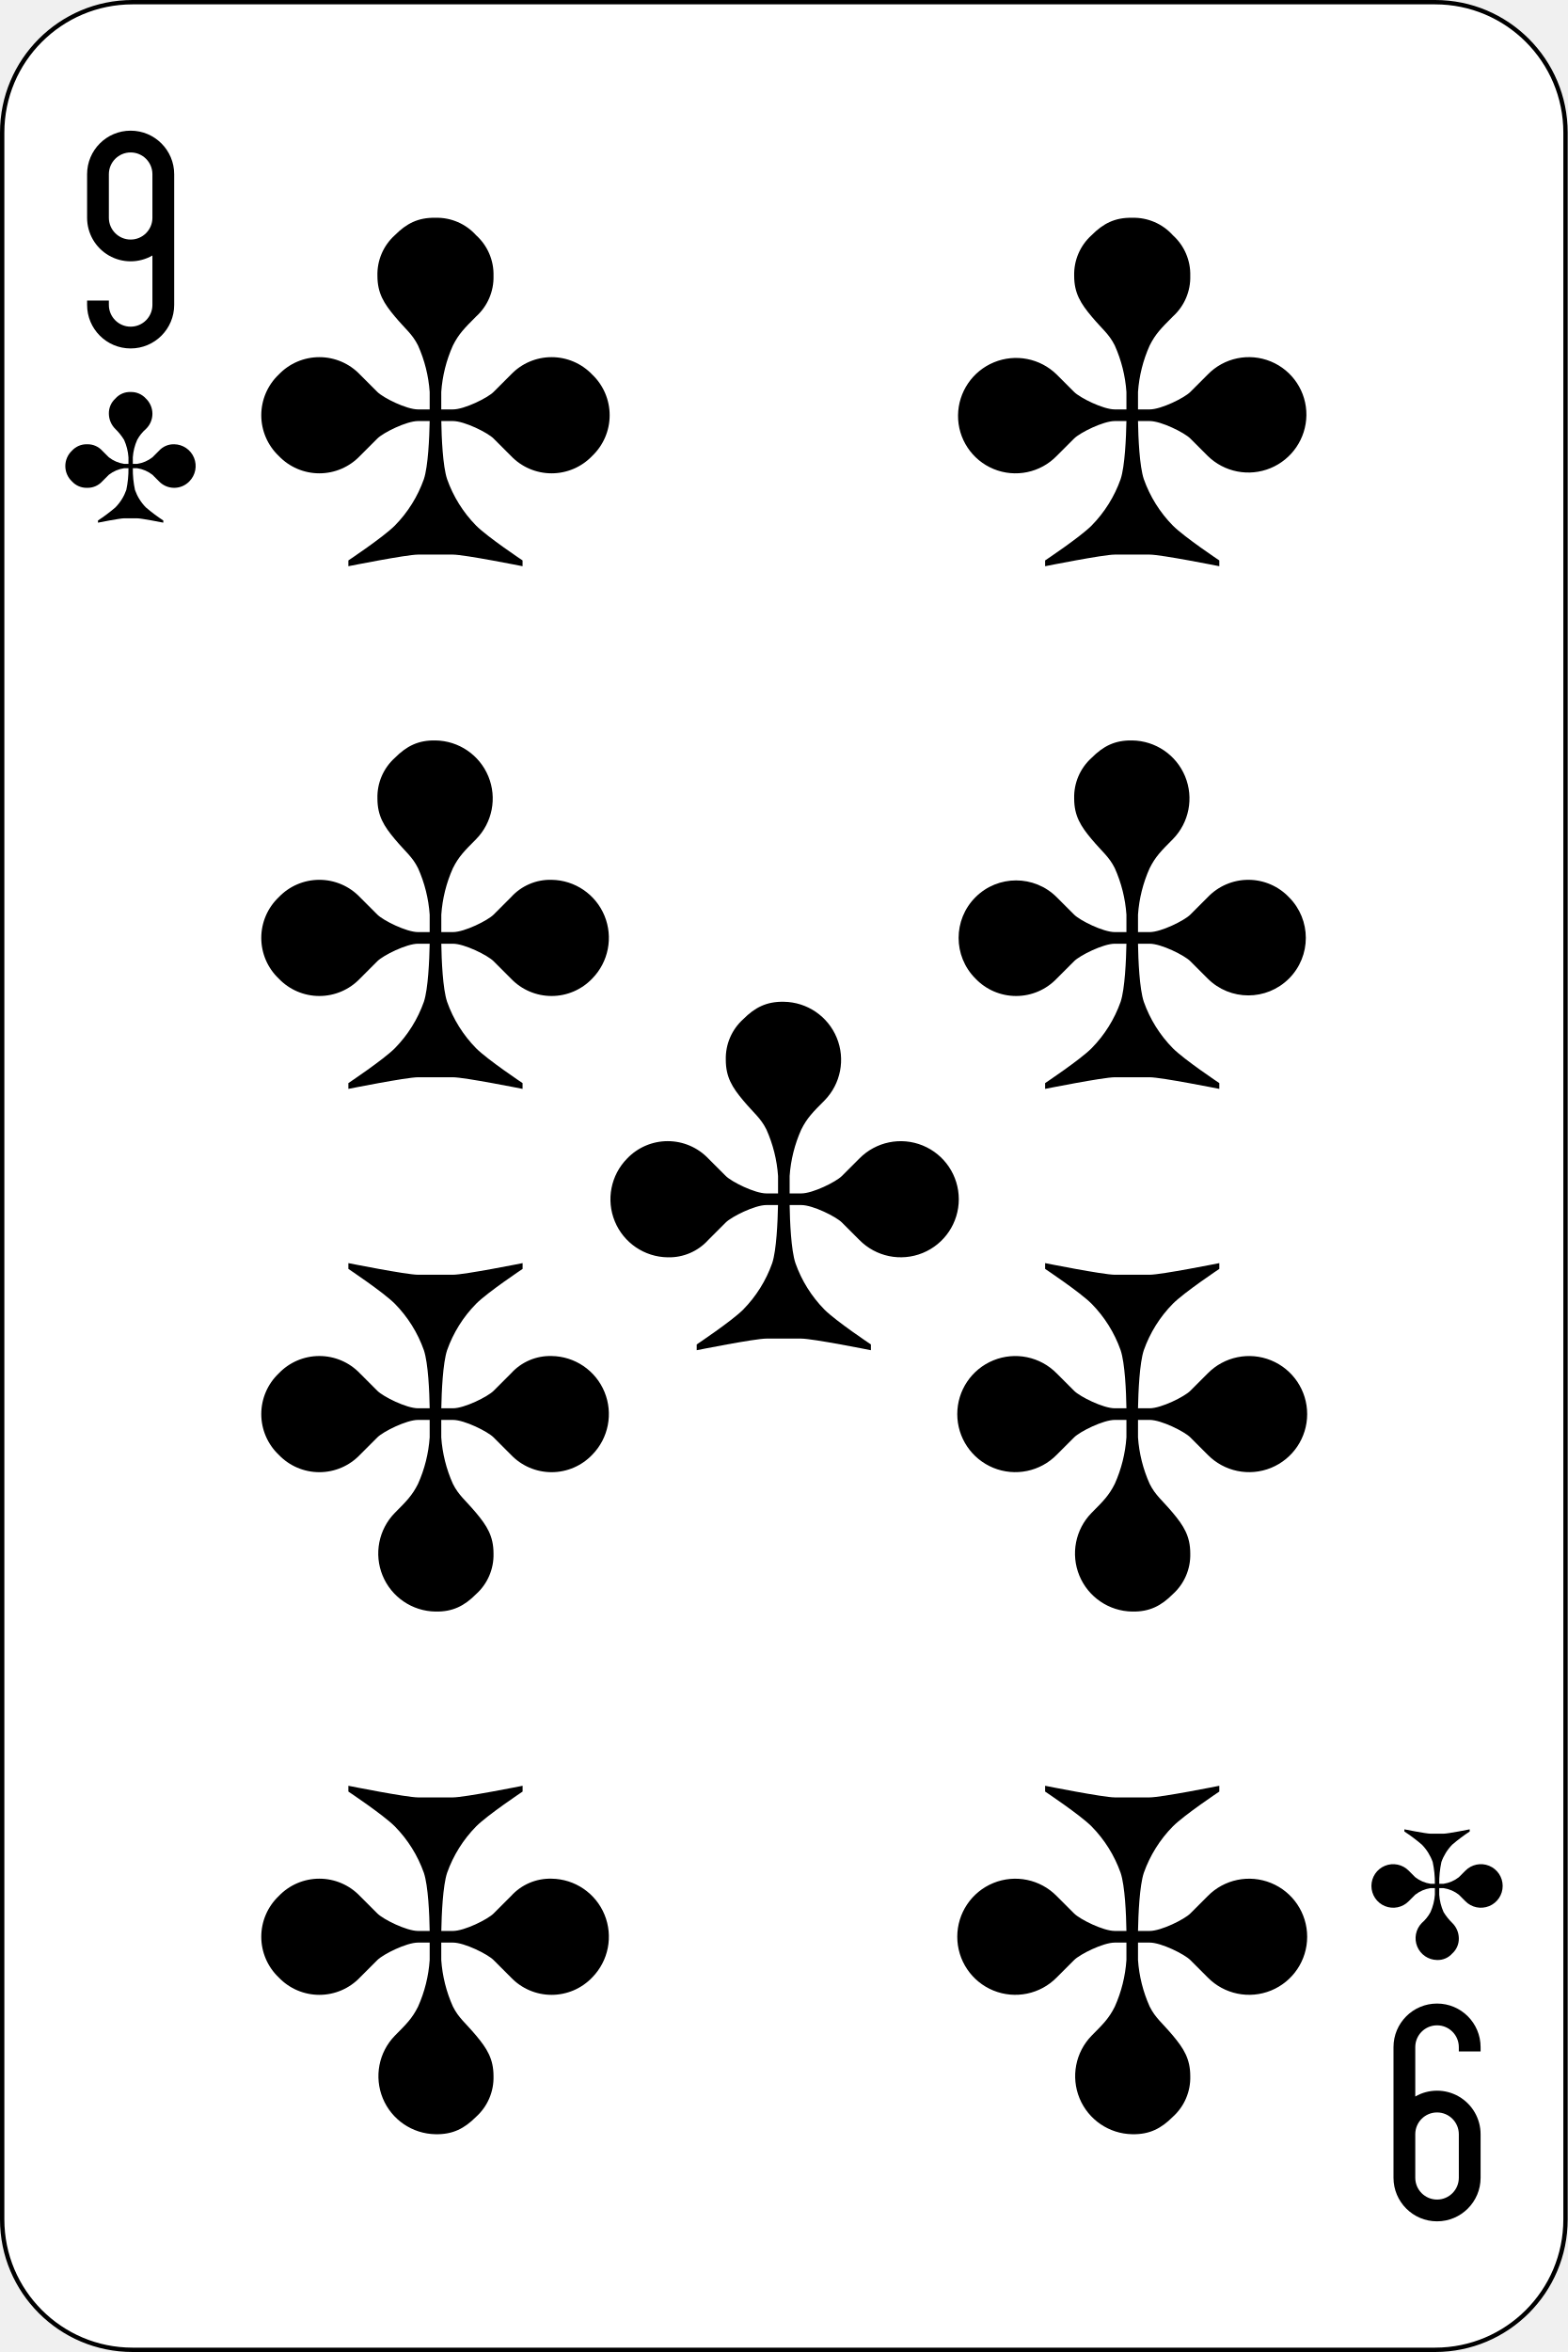
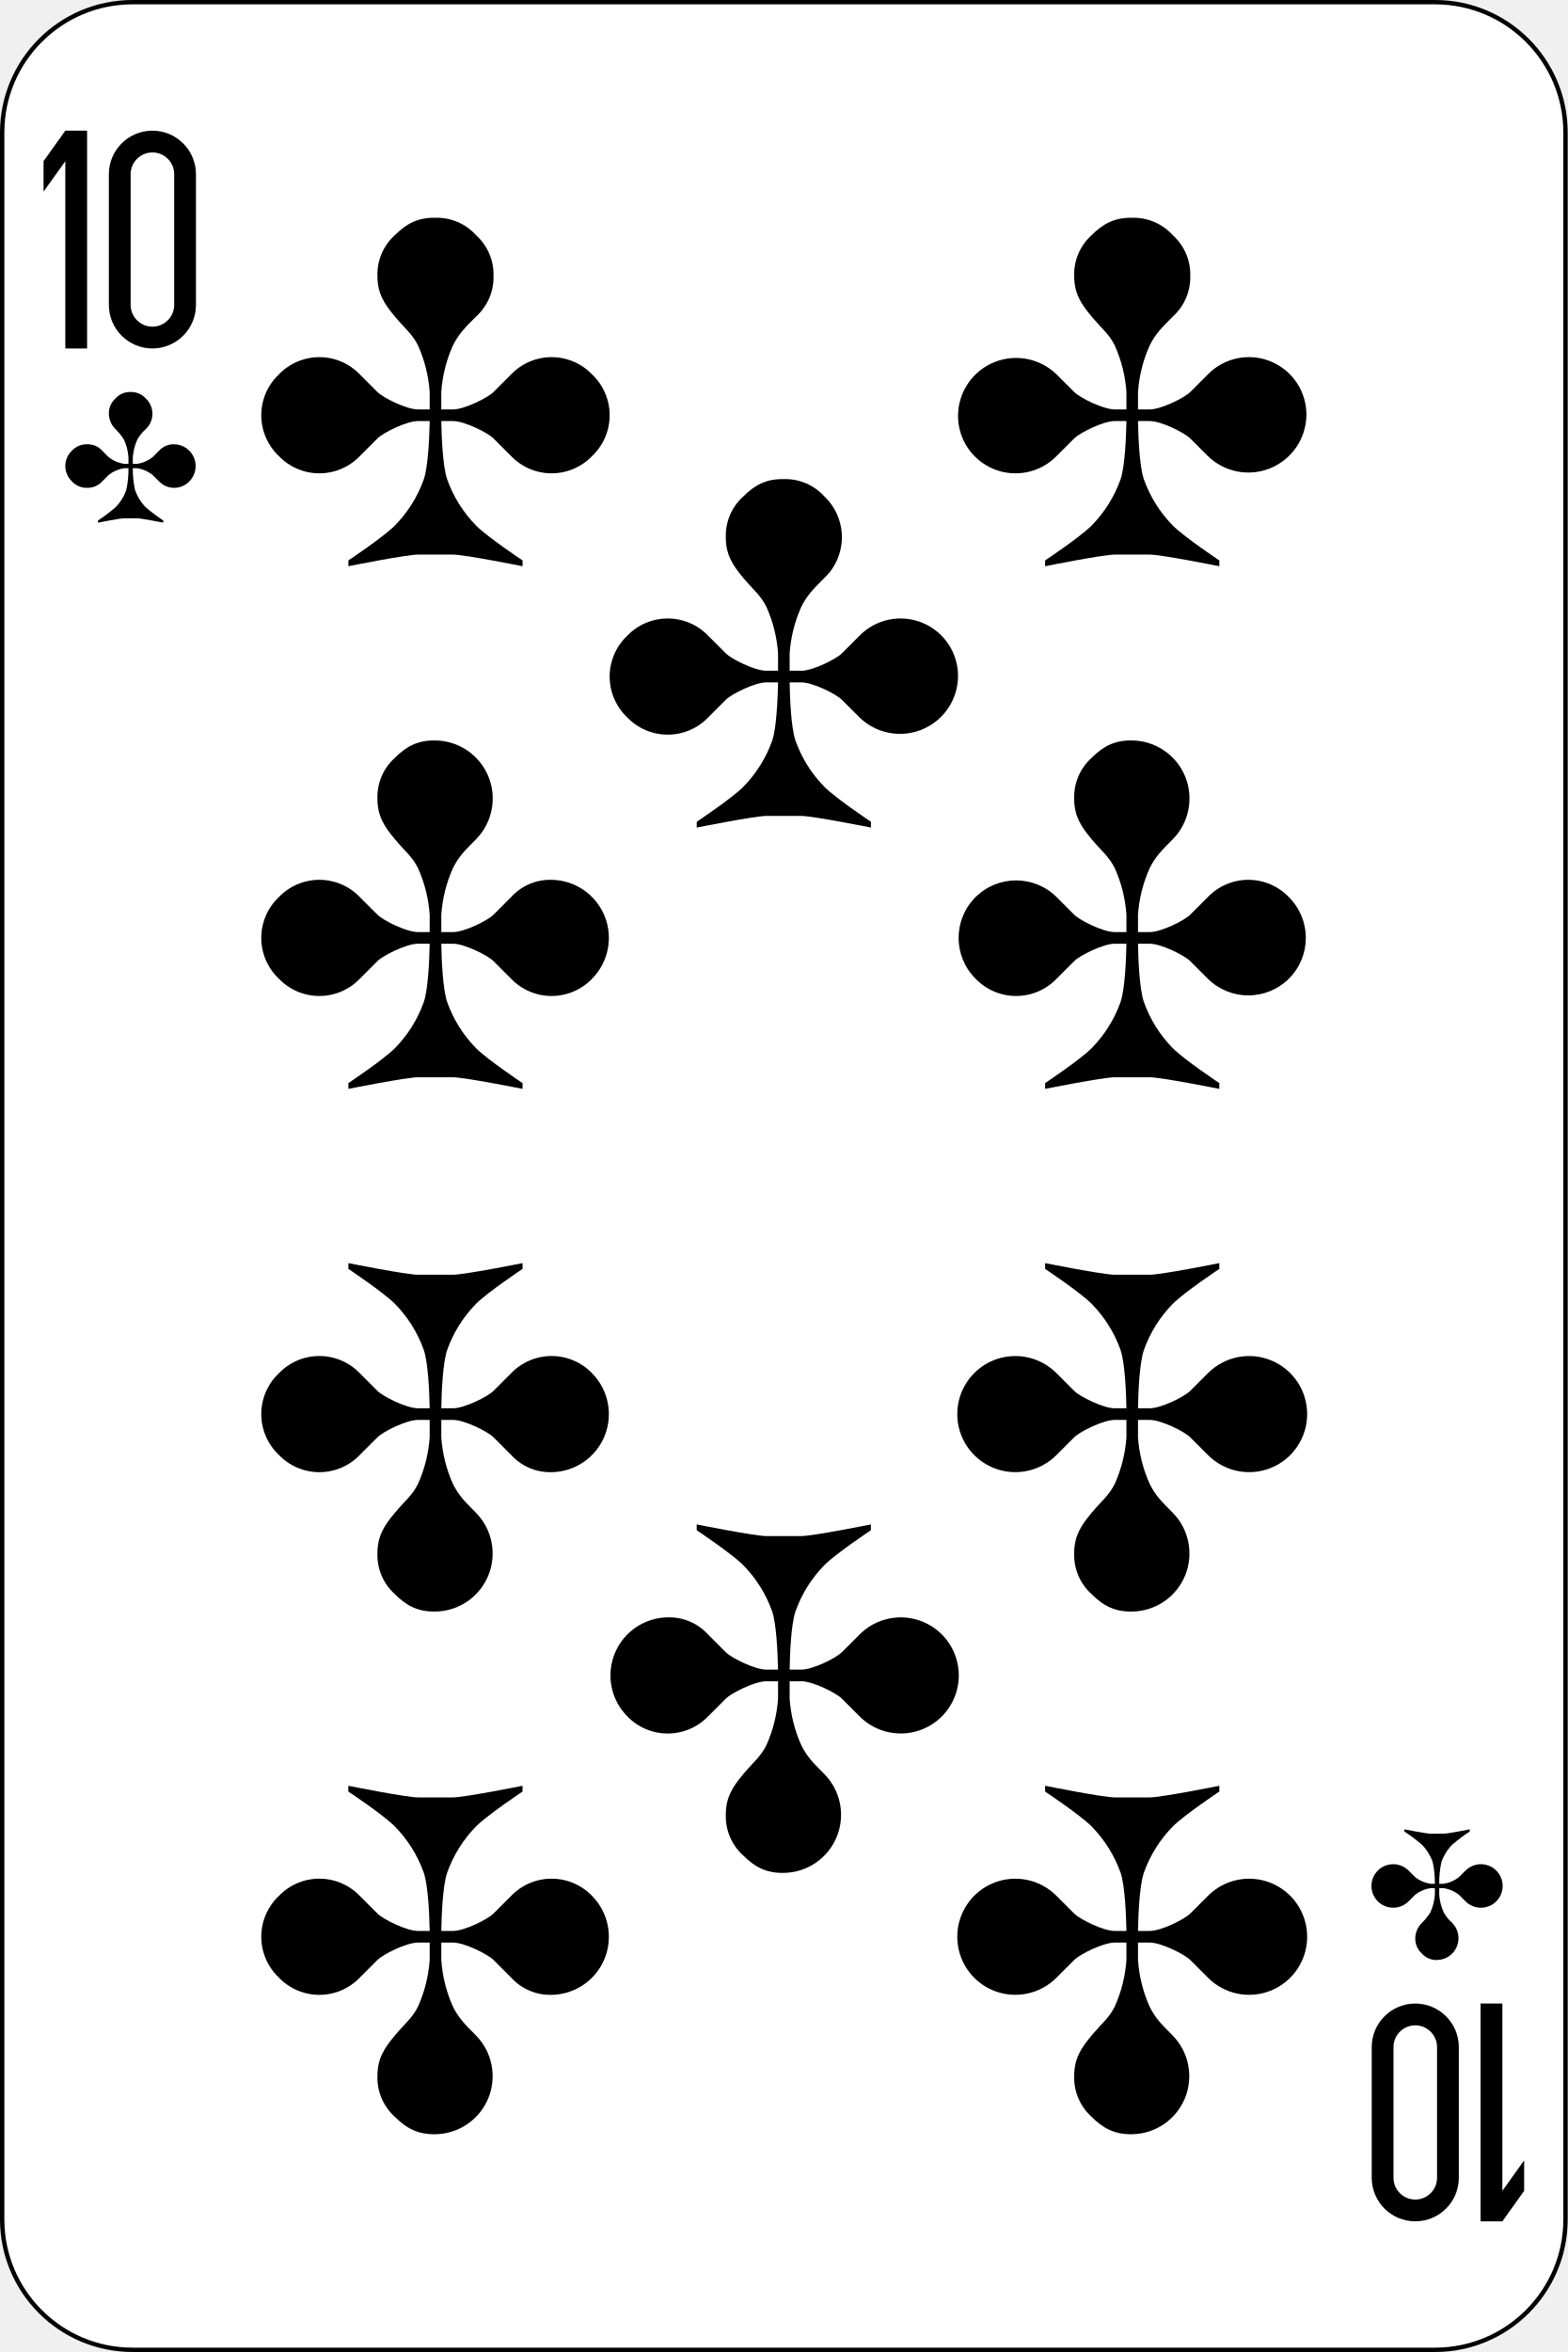
<svg xmlns="http://www.w3.org/2000/svg" viewBox="0 0 360 540">
  <defs>
    <style>.cls-1{fill:#fff;stroke:#000;}</style>
  </defs>
  <g id="Слой_2" data-name="Слой 2">
    <g id="Слой_1-2" data-name="Слой 1">
      <rect class="cls-1" x="0.5" y="0.5" width="359" height="539" rx="29.94" ry="29.94" />
-       <path d="M30,80A10,10,0,0,0,40,70V40a10,10,0,0,0-20,0V50a10,10,0,0,0,15,8.66V70a5,5,0,0,1-10,0V69H20v1A10,10,0,0,0,30,80m0-25a5,5,0,0,1-5-5V40a5,5,0,0,1,10,0V50a5,5,0,0,1-5,5" />
-       <path d="M330,460a10,10,0,0,0-10,10v30a10,10,0,0,0,20,0V490a10,10,0,0,0-15-8.66V470a5,5,0,0,1,10,0v1h5v-1a10,10,0,0,0-10-10m0,25a5,5,0,0,1,5,5v10a5,5,0,0,1-10,0V490a5,5,0,0,1,5-5" />
+       <path d="M15,30l-5,7v7l5-7V80h5V30H15" />
+       <path d="M35,30A10,10,0,0,0,25,40V70a10,10,0,0,0,20,0V40A10,10,0,0,0,35,30m0,5a5,5,0,0,1,5,5V70a5,5,0,0,1-10,0V40a5,5,0,0,1,5-5" />
+       <path d="M345,510l5-7v-7l-5,7V460h-5v50h5" />
+       <path d="M325,510a10,10,0,0,0,10-10V470a10,10,0,0,0-20,0v30a10,10,0,0,0,10,10m0-5a5,5,0,0,1-5-5V470a5,5,0,0,1,10,0v30a5,5,0,0,1-5,5" />
      <path d="M100,50c-4-.08-6.67,1.33-9.33,4a12.1,12.1,0,0,0-4,9.33c0,4,1.52,6.37,4,9.33s4,4,5.33,6.67A31.39,31.39,0,0,1,98.67,90v4H96c-2.67,0-8-2.67-9.33-4l-4-4A12.89,12.89,0,0,0,64,86a12.89,12.89,0,0,0,0,18.67,12.89,12.89,0,0,0,18.67,0l4-4c1.33-1.33,6.67-4,9.33-4h2.67c-.07,3.78-.35,10.37-1.33,13.33a29,29,0,0,1-6.67,10.67c-2.67,2.67-10.67,8-10.67,8V130s13.33-2.67,16-2.67h8c2.67,0,16,2.67,16,2.67v-1.33s-8-5.33-10.67-8A29,29,0,0,1,102.67,110c-1-3-1.27-9.56-1.33-13.33H104c2.67,0,8,2.67,9.33,4l4,4a12.89,12.89,0,0,0,18.67,0A12.89,12.89,0,0,0,136,86a12.89,12.89,0,0,0-18.67,0l-4,4c-1.33,1.33-6.67,4-9.33,4h-2.67V90A31.36,31.36,0,0,1,104,79.34c1.33-2.67,2.67-4,5.33-6.67a12.13,12.13,0,0,0,4-9.33,12.1,12.1,0,0,0-4-9.33A12.1,12.1,0,0,0,100,50" />
      <path d="M260,50c-4-.08-6.67,1.33-9.33,4a12.1,12.1,0,0,0-4,9.33c0,4,1.52,6.37,4,9.33s4,4,5.33,6.67A31.39,31.39,0,0,1,258.67,90v4H256c-2.67,0-8-2.67-9.33-4l-4-4A13.33,13.33,0,0,0,220,95.34a13.2,13.2,0,0,0,22.67,9.33l4-4c1.33-1.33,6.67-4,9.33-4h2.67c-.07,3.78-.35,10.37-1.33,13.33a29,29,0,0,1-6.67,10.67c-2.67,2.67-10.67,8-10.67,8V130s13.33-2.67,16-2.67h8c2.67,0,16,2.67,16,2.67v-1.33s-8-5.33-10.67-8A29,29,0,0,1,262.66,110c-1-3-1.27-9.56-1.33-13.33H264c2.67,0,8,2.67,9.33,4l4,4A13.33,13.33,0,0,0,300,95.34,13.2,13.2,0,0,0,277.33,86l-4,4c-1.33,1.33-6.67,4-9.33,4h-2.67V90A31.36,31.36,0,0,1,264,79.34c1.33-2.67,2.67-4,5.33-6.67a12.13,12.13,0,0,0,4-9.33,12.1,12.1,0,0,0-4-9.33A12.1,12.1,0,0,0,260,50" />
+       <path d="M180,110c-4-.08-6.67,1.33-9.33,4a12.1,12.1,0,0,0-4,9.33c0,4,1.52,6.37,4,9.33s4,4,5.33,6.67A31.39,31.39,0,0,1,178.67,150v4H176c-2.67,0-8-2.67-9.33-4l-4-4A12.89,12.89,0,0,0,144,146a12.89,12.89,0,0,0,0,18.67,12.89,12.89,0,0,0,18.67,0l4-4c1.33-1.33,6.67-4,9.33-4h2.67c-.07,3.78-.35,10.37-1.33,13.33a29,29,0,0,1-6.67,10.67c-2.67,2.67-10.67,8-10.67,8V190s13.33-2.67,16-2.67h8c2.67,0,16,2.67,16,2.67v-1.33s-8-5.33-10.67-8A29,29,0,0,1,182.66,170c-1-3-1.27-9.56-1.33-13.33H184c2.67,0,8,2.67,9.33,4l4,4A13.33,13.33,0,0,0,220,155.34,13.2,13.2,0,0,0,197.33,146l-4,4c-1.33,1.33-6.67,4-9.33,4h-2.67v-4A31.36,31.36,0,0,1,184,139.34c1.33-2.67,2.67-4,5.33-6.67a12.89,12.89,0,0,0,0-18.67,12.1,12.1,0,0,0-9.33-4" />
      <path d="M100,170c-4-.08-6.67,1.33-9.33,4a12.1,12.1,0,0,0-4,9.33c0,4,1.52,6.37,4,9.33s4,4,5.33,6.67A31.39,31.39,0,0,1,98.67,210v4H96c-2.67,0-8-2.67-9.33-4l-4-4A12.89,12.89,0,0,0,64,206a12.89,12.89,0,0,0,0,18.67,12.89,12.89,0,0,0,18.67,0l4-4c1.33-1.33,6.67-4,9.33-4h2.67c-.07,3.78-.35,10.37-1.33,13.33a29,29,0,0,1-6.67,10.67c-2.67,2.67-10.67,8-10.67,8V250s13.33-2.67,16-2.67h8c2.67,0,16,2.67,16,2.67v-1.33s-8-5.33-10.67-8A29,29,0,0,1,102.67,230c-1-3-1.27-9.56-1.33-13.33H104c2.67,0,8,2.67,9.33,4l4,4a12.89,12.89,0,0,0,18.67,0A13.33,13.33,0,0,0,126.67,202a12.1,12.1,0,0,0-9.33,4l-4,4c-1.33,1.33-6.67,4-9.33,4h-2.67v-4A31.36,31.36,0,0,1,104,199.34c1.33-2.67,2.67-4,5.33-6.67A13.33,13.33,0,0,0,100,170" />
      <path d="M260,170c-4-.08-6.67,1.33-9.33,4a12.1,12.1,0,0,0-4,9.33c0,4,1.52,6.37,4,9.33s4,4,5.33,6.67A31.39,31.39,0,0,1,258.67,210v4H256c-2.67,0-8-2.67-9.33-4l-4-4A13.2,13.2,0,1,0,224,224.67a12.89,12.89,0,0,0,18.67,0l4-4c1.33-1.33,6.67-4,9.33-4h2.67c-.07,3.78-.35,10.37-1.33,13.33a29,29,0,0,1-6.67,10.67c-2.67,2.67-10.67,8-10.67,8V250s13.33-2.67,16-2.67h8c2.67,0,16,2.67,16,2.67v-1.33s-8-5.33-10.67-8A29,29,0,0,1,262.66,230c-1-3-1.27-9.56-1.33-13.33H264c2.67,0,8,2.67,9.33,4l4,4A13.2,13.2,0,1,0,296,206a12.89,12.89,0,0,0-18.67,0l-4,4c-1.33,1.33-6.67,4-9.33,4h-2.67v-4A31.36,31.36,0,0,1,264,199.34c1.33-2.67,2.67-4,5.33-6.67A13.33,13.33,0,0,0,260,170" />
-       <path d="M180,230c-4-.08-6.67,1.33-9.33,4a12.1,12.1,0,0,0-4,9.33c0,4,1.52,6.37,4,9.33s4,4,5.33,6.67A31.39,31.39,0,0,1,178.67,270v4H176c-2.67,0-8-2.67-9.33-4l-4-4A12.89,12.89,0,0,0,144,266a13.33,13.33,0,0,0,9.33,22.67,12.1,12.1,0,0,0,9.33-4l4-4c1.33-1.33,6.67-4,9.33-4h2.67c-.07,3.78-.35,10.37-1.33,13.33a29,29,0,0,1-6.67,10.67c-2.67,2.67-10.67,8-10.67,8V310s13.33-2.67,16-2.67h8c2.67,0,16,2.67,16,2.67v-1.33s-8-5.33-10.67-8A29,29,0,0,1,182.66,290c-1-3-1.27-9.56-1.33-13.33H184c2.67,0,8,2.67,9.33,4l4,4a13.33,13.33,0,1,0,0-18.67l-4,4c-1.33,1.33-6.67,4-9.33,4h-2.67v-4A31.36,31.36,0,0,1,184,259.34c1.33-2.67,2.67-4,5.33-6.67A13.33,13.33,0,0,0,180,230" />
-       <path d="M260,490c4,.08,6.67-1.33,9.33-4a12.1,12.1,0,0,0,4-9.33c0-4-1.52-6.37-4-9.33s-4-4-5.33-6.67A31.39,31.39,0,0,1,261.33,450v-4H264c2.67,0,8,2.67,9.33,4l4,4a13.33,13.33,0,1,0,0-18.67l-4,4c-1.33,1.33-6.67,4-9.33,4h-2.67c.07-3.78.35-10.37,1.33-13.33a29,29,0,0,1,6.67-10.67c2.67-2.67,10.67-8,10.67-8V410s-13.33,2.67-16,2.67h-8c-2.67,0-16-2.67-16-2.67v1.33s8,5.33,10.67,8A29,29,0,0,1,257.34,430c1,3,1.27,9.56,1.33,13.33H256c-2.67,0-8-2.67-9.33-4l-4-4a13.33,13.33,0,1,0,0,18.67l4-4c1.33-1.33,6.67-4,9.33-4h2.67v4A31.36,31.36,0,0,1,256,460.71c-1.33,2.67-2.67,4-5.33,6.67A13.33,13.33,0,0,0,260,490" />
-       <path d="M100,490c4,.08,6.67-1.33,9.33-4a12.1,12.1,0,0,0,4-9.33c0-4-1.52-6.37-4-9.33s-4-4-5.33-6.67A31.39,31.39,0,0,1,101.33,450v-4H104c2.67,0,8,2.67,9.33,4l4,4A12.89,12.89,0,0,0,136,454a13.33,13.33,0,0,0-9.33-22.67,12.1,12.1,0,0,0-9.33,4l-4,4c-1.33,1.33-6.67,4-9.33,4h-2.67c.07-3.78.35-10.37,1.33-13.33a29,29,0,0,1,6.67-10.67c2.67-2.67,10.67-8,10.67-8V410s-13.33,2.67-16,2.67H96c-2.67,0-16-2.67-16-2.67v1.33s8,5.33,10.67,8A29,29,0,0,1,97.34,430c1,3,1.27,9.56,1.33,13.33H96c-2.67,0-8-2.67-9.33-4l-4-4a12.89,12.89,0,0,0-18.67,0A12.89,12.89,0,0,0,64,454a12.89,12.89,0,0,0,18.67,0l4-4c1.33-1.33,6.67-4,9.33-4h2.67v4A31.36,31.36,0,0,1,96,460.71c-1.33,2.67-2.67,4-5.33,6.67A13.33,13.33,0,0,0,100,490" />
-       <path d="M260,370c4,.08,6.67-1.33,9.33-4a12.1,12.1,0,0,0,4-9.33c0-4-1.52-6.37-4-9.33s-4-4-5.33-6.67A31.39,31.39,0,0,1,261.33,330v-4H264c2.67,0,8,2.67,9.33,4l4,4a13.33,13.33,0,1,0,0-18.67l-4,4c-1.33,1.33-6.67,4-9.33,4h-2.67c.07-3.78.35-10.37,1.33-13.33a29,29,0,0,1,6.67-10.67c2.67-2.67,10.67-8,10.67-8V290s-13.33,2.67-16,2.67h-8c-2.67,0-16-2.67-16-2.67v1.33s8,5.33,10.67,8A29,29,0,0,1,257.34,310c1,3,1.27,9.56,1.33,13.33H256c-2.67,0-8-2.67-9.33-4l-4-4a13.33,13.33,0,1,0,0,18.67l4-4c1.33-1.33,6.67-4,9.33-4h2.67v4A31.36,31.36,0,0,1,256,340.67c-1.33,2.67-2.67,4-5.33,6.67A13.33,13.33,0,0,0,260,370" />
-       <path d="M100,370c4,.08,6.67-1.33,9.33-4a12.1,12.1,0,0,0,4-9.33c0-4-1.52-6.37-4-9.33s-4-4-5.33-6.67A31.39,31.39,0,0,1,101.33,330v-4H104c2.67,0,8,2.67,9.33,4l4,4A12.89,12.89,0,0,0,136,334a13.33,13.33,0,0,0-9.33-22.67,12.1,12.1,0,0,0-9.33,4l-4,4c-1.33,1.33-6.67,4-9.33,4h-2.67c.07-3.78.35-10.37,1.33-13.33a29,29,0,0,1,6.67-10.67c2.67-2.67,10.67-8,10.67-8V290s-13.33,2.67-16,2.67H96c-2.67,0-16-2.67-16-2.67v1.33s8,5.33,10.67,8A29,29,0,0,1,97.34,310c1,3,1.27,9.56,1.33,13.33H96c-2.67,0-8-2.67-9.33-4l-4-4a12.89,12.89,0,0,0-18.67,0A12.89,12.89,0,0,0,64,334a12.89,12.89,0,0,0,18.67,0l4-4c1.33-1.33,6.67-4,9.33-4h2.67v4A31.36,31.36,0,0,1,96,340.67c-1.33,2.67-2.67,4-5.33,6.67A13.33,13.33,0,0,0,100,370" />
+       <path d="M180,430c-4,.08-6.67-1.33-9.33-4a12.1,12.1,0,0,1-4-9.33c0-4,1.52-6.37,4-9.33s4-4,5.33-6.67A31.39,31.39,0,0,0,178.67,390v-4H176c-2.67,0-8,2.67-9.33,4l-4,4A12.89,12.89,0,0,1,144,394a13.33,13.33,0,0,1,9.33-22.67,12.1,12.1,0,0,1,9.33,4l4,4c1.33,1.33,6.67,4,9.33,4h2.67c-.07-3.78-.35-10.37-1.33-13.33a29,29,0,0,0-6.67-10.67c-2.67-2.67-10.67-8-10.67-8V350s13.33,2.67,16,2.67h8c2.67,0,16-2.67,16-2.67v1.33s-8,5.33-10.67,8A29,29,0,0,0,182.66,370c-1,3-1.27,9.56-1.33,13.33H184c2.67,0,8-2.67,9.33-4l4-4a13.33,13.33,0,1,1,0,18.67l-4-4c-1.33-1.33-6.67-4-9.33-4h-2.67v4A31.36,31.36,0,0,0,184,400.67c1.33,2.67,2.67,4,5.33,6.67A13.33,13.33,0,0,1,180,430" />
+       <path d="M260,490c-4,.08-6.67-1.33-9.33-4a12.1,12.1,0,0,1-4-9.33c0-4,1.52-6.37,4-9.33s4-4,5.33-6.67A31.39,31.39,0,0,0,258.67,450v-4H256c-2.67,0-8,2.67-9.33,4l-4,4a13.33,13.33,0,1,1,0-18.67l4,4c1.33,1.33,6.67,4,9.33,4h2.67c-.07-3.78-.35-10.37-1.33-13.33a29,29,0,0,0-6.67-10.67c-2.67-2.67-10.67-8-10.67-8V410s13.33,2.67,16,2.67h8c2.67,0,16-2.67,16-2.67v1.33s-8,5.33-10.67,8A29,29,0,0,0,262.66,430c-1,3-1.27,9.56-1.33,13.33H264c2.67,0,8-2.67,9.33-4l4-4a13.33,13.33,0,1,1,0,18.67l-4-4c-1.33-1.33-6.67-4-9.33-4h-2.67v4A31.36,31.36,0,0,0,264,460.71c1.33,2.67,2.67,4,5.33,6.67A13.33,13.33,0,0,1,260,490" />
+       <path d="M100,370c-4,.08-6.67-1.33-9.33-4a12.1,12.1,0,0,1-4-9.33c0-4,1.52-6.37,4-9.33s4-4,5.33-6.67A31.39,31.39,0,0,0,98.67,330v-4H96c-2.67,0-8,2.67-9.33,4l-4,4A12.89,12.89,0,0,1,64,334a12.89,12.89,0,0,1,0-18.67,12.89,12.89,0,0,1,18.67,0l4,4c1.33,1.33,6.67,4,9.33,4h2.67c-.07-3.78-.35-10.37-1.33-13.33a29,29,0,0,0-6.67-10.67c-2.67-2.66-10.67-8-10.67-8V290s13.33,2.67,16,2.67h8c2.67,0,16-2.67,16-2.67v1.33s-8,5.33-10.67,8A29,29,0,0,0,102.67,310c-1,3-1.27,9.56-1.33,13.33H104c2.67,0,8-2.67,9.33-4l4-4a12.89,12.89,0,0,1,18.67,0A13.33,13.33,0,0,1,126.67,338a12.1,12.1,0,0,1-9.33-4l-4-4c-1.33-1.33-6.67-4-9.33-4h-2.67v4A31.36,31.36,0,0,0,104,340.68c1.33,2.67,2.67,4,5.33,6.67A13.33,13.33,0,0,1,100,370" />
+       <path d="M260,370c-4,.08-6.67-1.33-9.33-4a12.1,12.1,0,0,1-4-9.33c0-4,1.52-6.37,4-9.33s4-4,5.33-6.67A31.39,31.39,0,0,0,258.67,330v-4H256c-2.67,0-8,2.67-9.33,4l-4,4a13.33,13.33,0,1,1,0-18.67l4,4c1.33,1.33,6.67,4,9.33,4h2.67c-.07-3.78-.35-10.37-1.33-13.33a29,29,0,0,0-6.67-10.67c-2.67-2.67-10.67-8-10.67-8V290s13.33,2.67,16,2.67h8c2.67,0,16-2.67,16-2.67v1.33s-8,5.33-10.67,8A29,29,0,0,0,262.66,310c-1,3-1.27,9.56-1.33,13.33H264c2.67,0,8-2.67,9.33-4l4-4a13.33,13.33,0,1,1,0,18.67l-4-4c-1.33-1.33-6.67-4-9.33-4h-2.67v4A31.36,31.36,0,0,0,264,340.67c1.33,2.67,2.67,4,5.33,6.67A13.33,13.33,0,0,1,260,370" />
+       <path d="M100,490c-4,.08-6.67-1.33-9.33-4a12.1,12.1,0,0,1-4-9.33c0-4,1.52-6.37,4-9.33s4-4,5.33-6.67A31.39,31.39,0,0,0,98.67,450v-4H96c-2.67,0-8,2.67-9.33,4l-4,4A12.89,12.89,0,0,1,64,454a12.89,12.89,0,0,1,0-18.67,12.89,12.89,0,0,1,18.67,0l4,4c1.33,1.33,6.67,4,9.33,4h2.67C98.6,439.6,98.32,433,97.33,430a29,29,0,0,0-6.67-10.67c-2.67-2.7-10.67-8-10.67-8V410s13.33,2.67,16,2.67h8c2.67,0,16-2.67,16-2.67v1.33s-8,5.33-10.67,8A29,29,0,0,0,102.67,430c-1,3-1.27,9.56-1.33,13.33H104c2.67,0,8-2.67,9.33-4l4-4a12.89,12.89,0,0,1,18.67,0A13.33,13.33,0,0,1,126.67,458a12.1,12.1,0,0,1-9.33-4l-4-4c-1.33-1.33-6.67-4-9.33-4h-2.67v4A31.36,31.36,0,0,0,104,460.68c1.33,2.67,2.67,4,5.33,6.67A13.33,13.33,0,0,1,100,490" />
      <path d="M30,90a4.44,4.44,0,0,0-3.5,1.5A4.54,4.54,0,0,0,25,95a5,5,0,0,0,1.5,3.5,12.84,12.84,0,0,1,2,2.5,11.77,11.77,0,0,1,1,4v1.5h-1A7.47,7.47,0,0,1,25,105l-1.5-1.5A4.54,4.54,0,0,0,20,102a4.54,4.54,0,0,0-3.5,1.5,4.83,4.83,0,0,0,0,7A4.54,4.54,0,0,0,20,112a4.54,4.54,0,0,0,3.5-1.5L25,109a7.47,7.47,0,0,1,3.5-1.5h1a22.56,22.56,0,0,1-.5,5,10.89,10.89,0,0,1-2.5,4,39.87,39.87,0,0,1-4,3v.5s5-1,6-1h3c1,0,6,1,6,1v-.5a39.87,39.87,0,0,1-4-3,10.89,10.89,0,0,1-2.5-4,22.56,22.56,0,0,1-.5-5h1A7.47,7.47,0,0,1,35,109l1.5,1.5a4.83,4.83,0,0,0,7,0A5,5,0,0,0,40,102a4.54,4.54,0,0,0-3.5,1.5L35,105a7.47,7.47,0,0,1-3.5,1.5h-1V105a11.77,11.77,0,0,1,1-4,8.78,8.78,0,0,1,2-2.5,4.83,4.83,0,0,0,0-7A4.54,4.54,0,0,0,30,90" />
-       <path d="M330,450a4.44,4.44,0,0,0,3.5-1.5A4.54,4.54,0,0,0,335,445a5,5,0,0,0-1.5-3.5,12.84,12.84,0,0,1-2-2.5,11.77,11.77,0,0,1-1-4v-1.5h1A7.47,7.47,0,0,1,335,435l1.5,1.5a5,5,0,1,0,0-7L335,431a7.47,7.47,0,0,1-3.5,1.5h-1a22.56,22.56,0,0,1,.5-5,10.89,10.89,0,0,1,2.5-4,39.87,39.87,0,0,1,4-3V420s-5,1-6,1h-3c-1,0-6-1-6-1v.5a39.87,39.87,0,0,1,4,3,10.89,10.89,0,0,1,2.5,4,22.56,22.56,0,0,1,.5,5h-1A7.47,7.47,0,0,1,325,431l-1.5-1.5a5,5,0,1,0,0,7L325,435a7.47,7.47,0,0,1,3.5-1.5h1V435a11.77,11.77,0,0,1-1,4,8.78,8.78,0,0,1-2,2.5A5,5,0,0,0,330,450" />
+       <path d="M330,450a4.44,4.44,0,0,1-3.5-1.5A4.54,4.54,0,0,1,325,445a5,5,0,0,1,1.5-3.5,12.84,12.84,0,0,0,2-2.5,11.77,11.77,0,0,0,1-4v-1.5h-1A7.47,7.47,0,0,0,325,435l-1.5,1.5a5,5,0,1,1,0-7L325,431a7.47,7.47,0,0,0,3.5,1.5h1a22.56,22.56,0,0,0-.5-5,10.89,10.89,0,0,0-2.5-4,39.87,39.87,0,0,0-4-3V420s5,1,6,1h3c1,0,6-1,6-1v.5a39.87,39.87,0,0,0-4,3,10.89,10.89,0,0,0-2.5,4,22.56,22.56,0,0,0-.5,5h1A7.47,7.47,0,0,0,335,431l1.5-1.5a5,5,0,1,1,0,7L335,435a7.47,7.47,0,0,0-3.5-1.5h-1V435a11.77,11.77,0,0,0,1,4,8.78,8.78,0,0,0,2,2.5A5,5,0,0,1,330,450" />
    </g>
  </g>
</svg>
